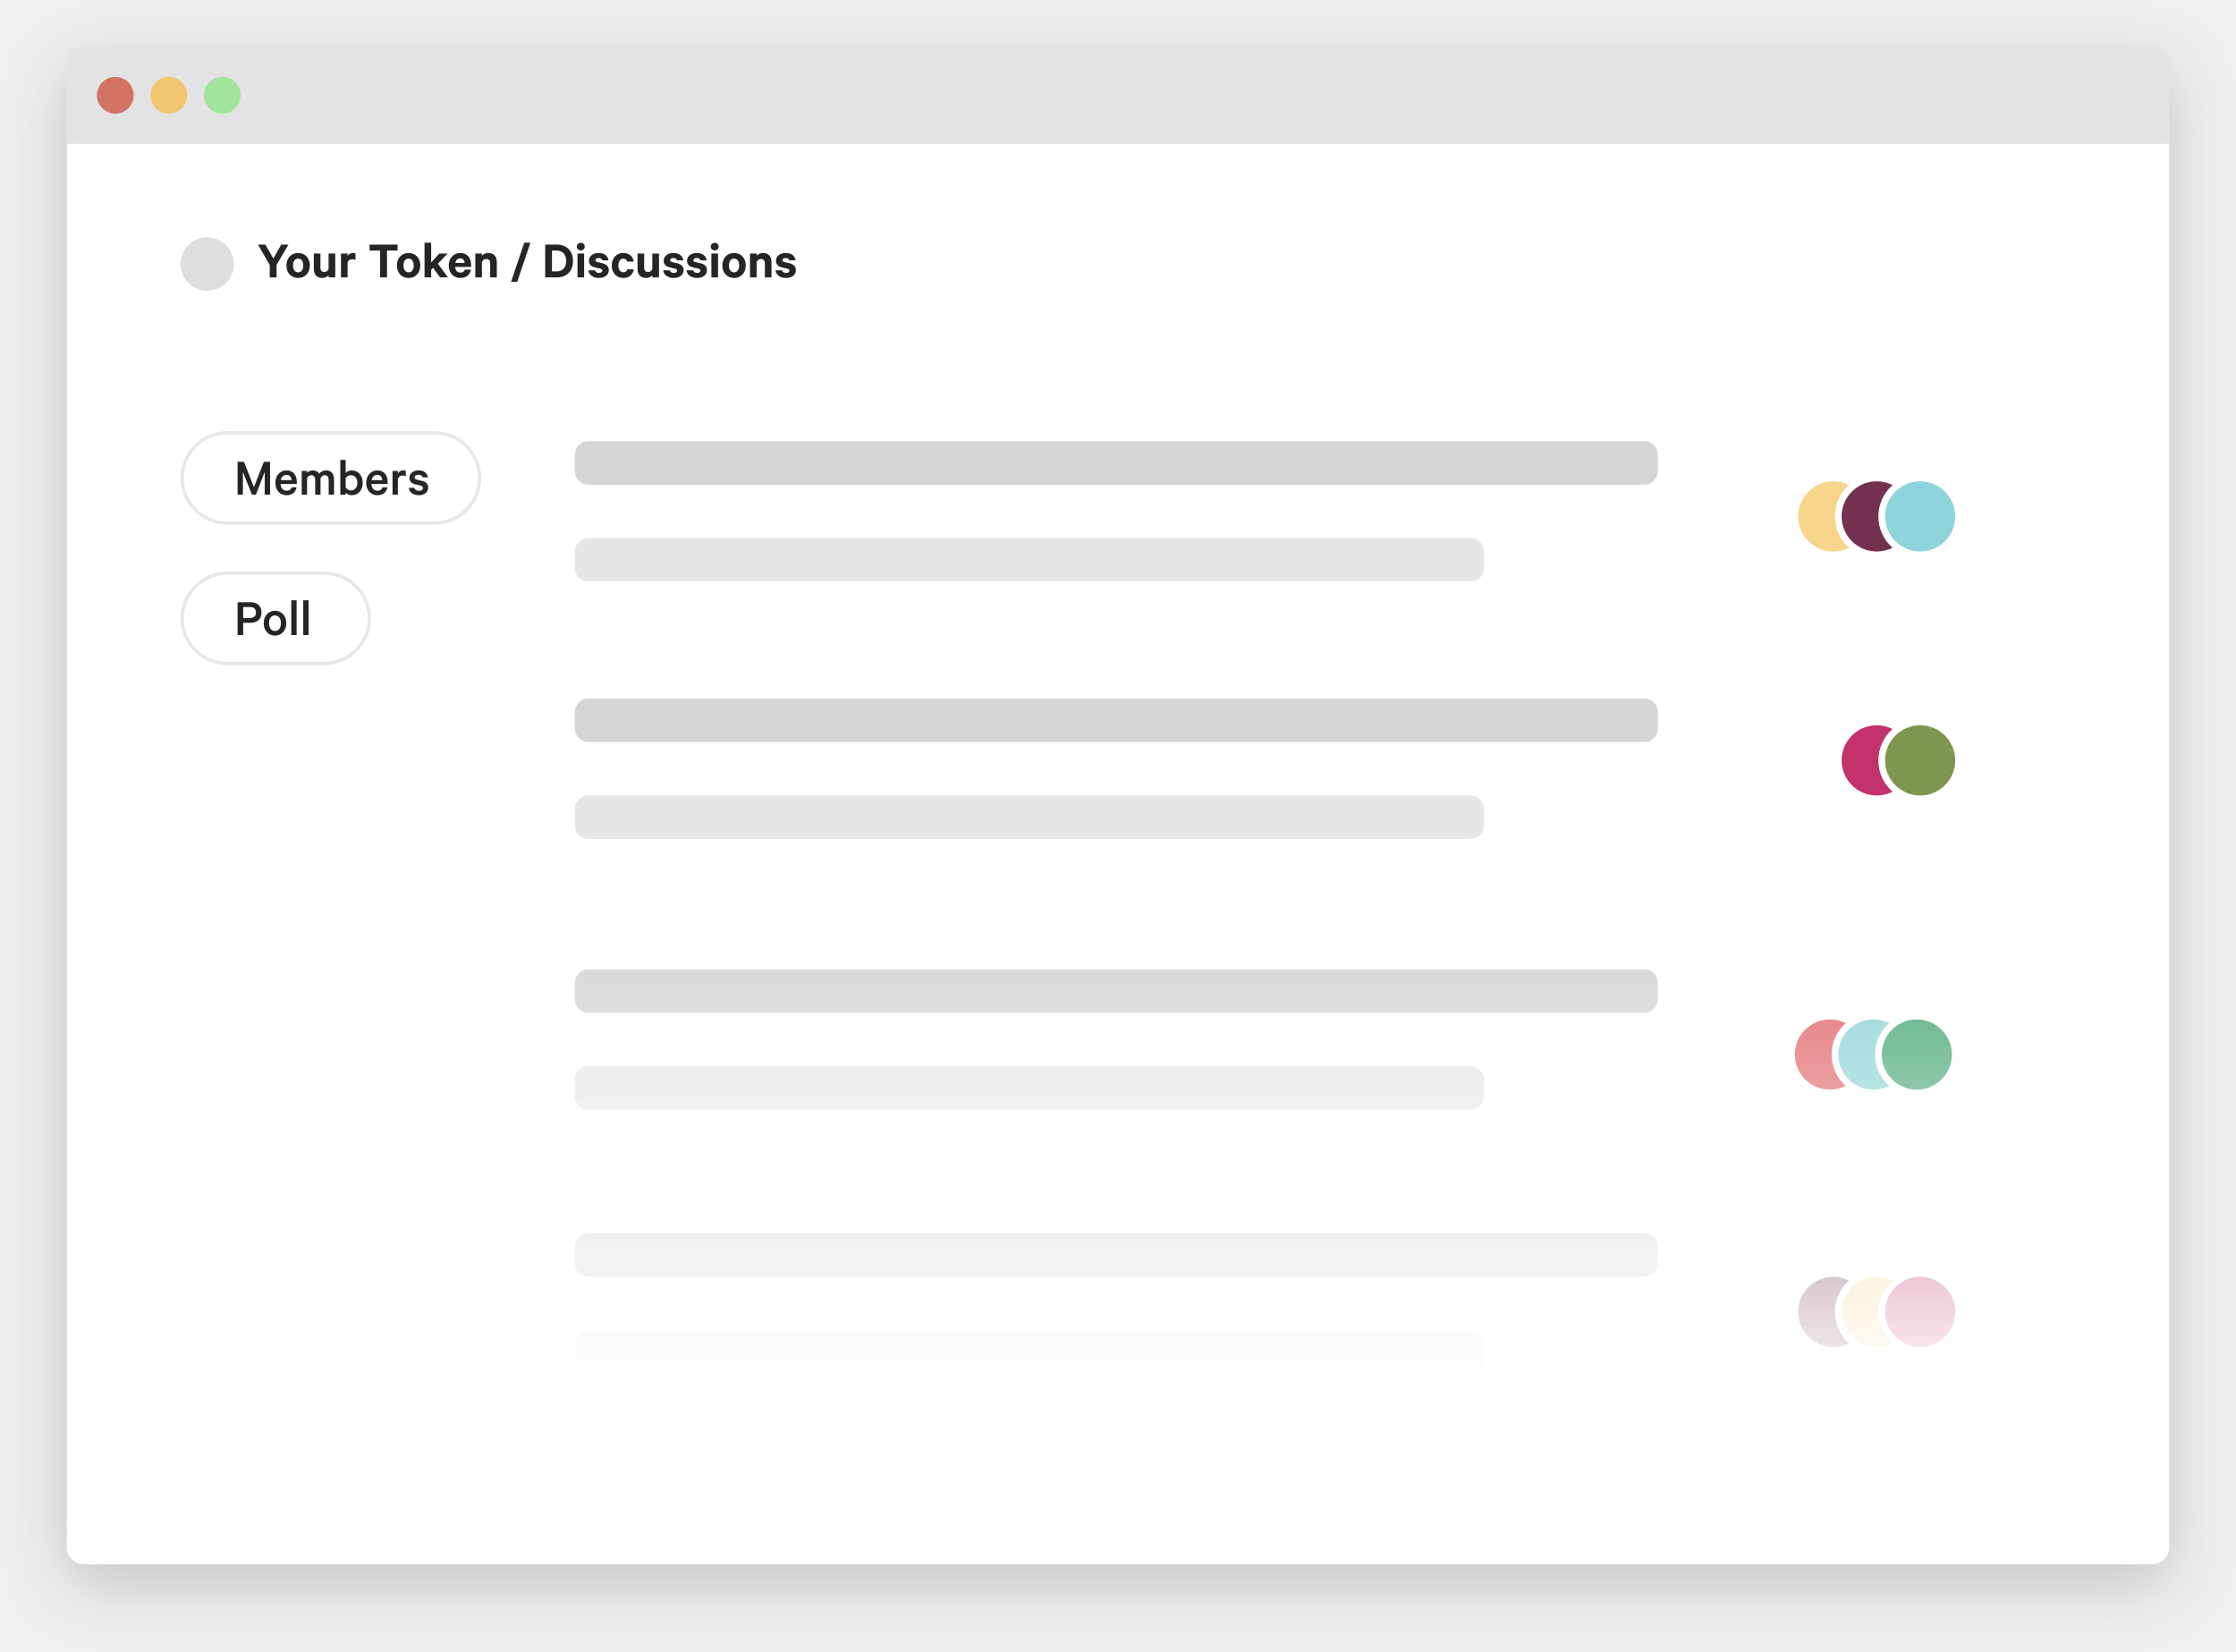
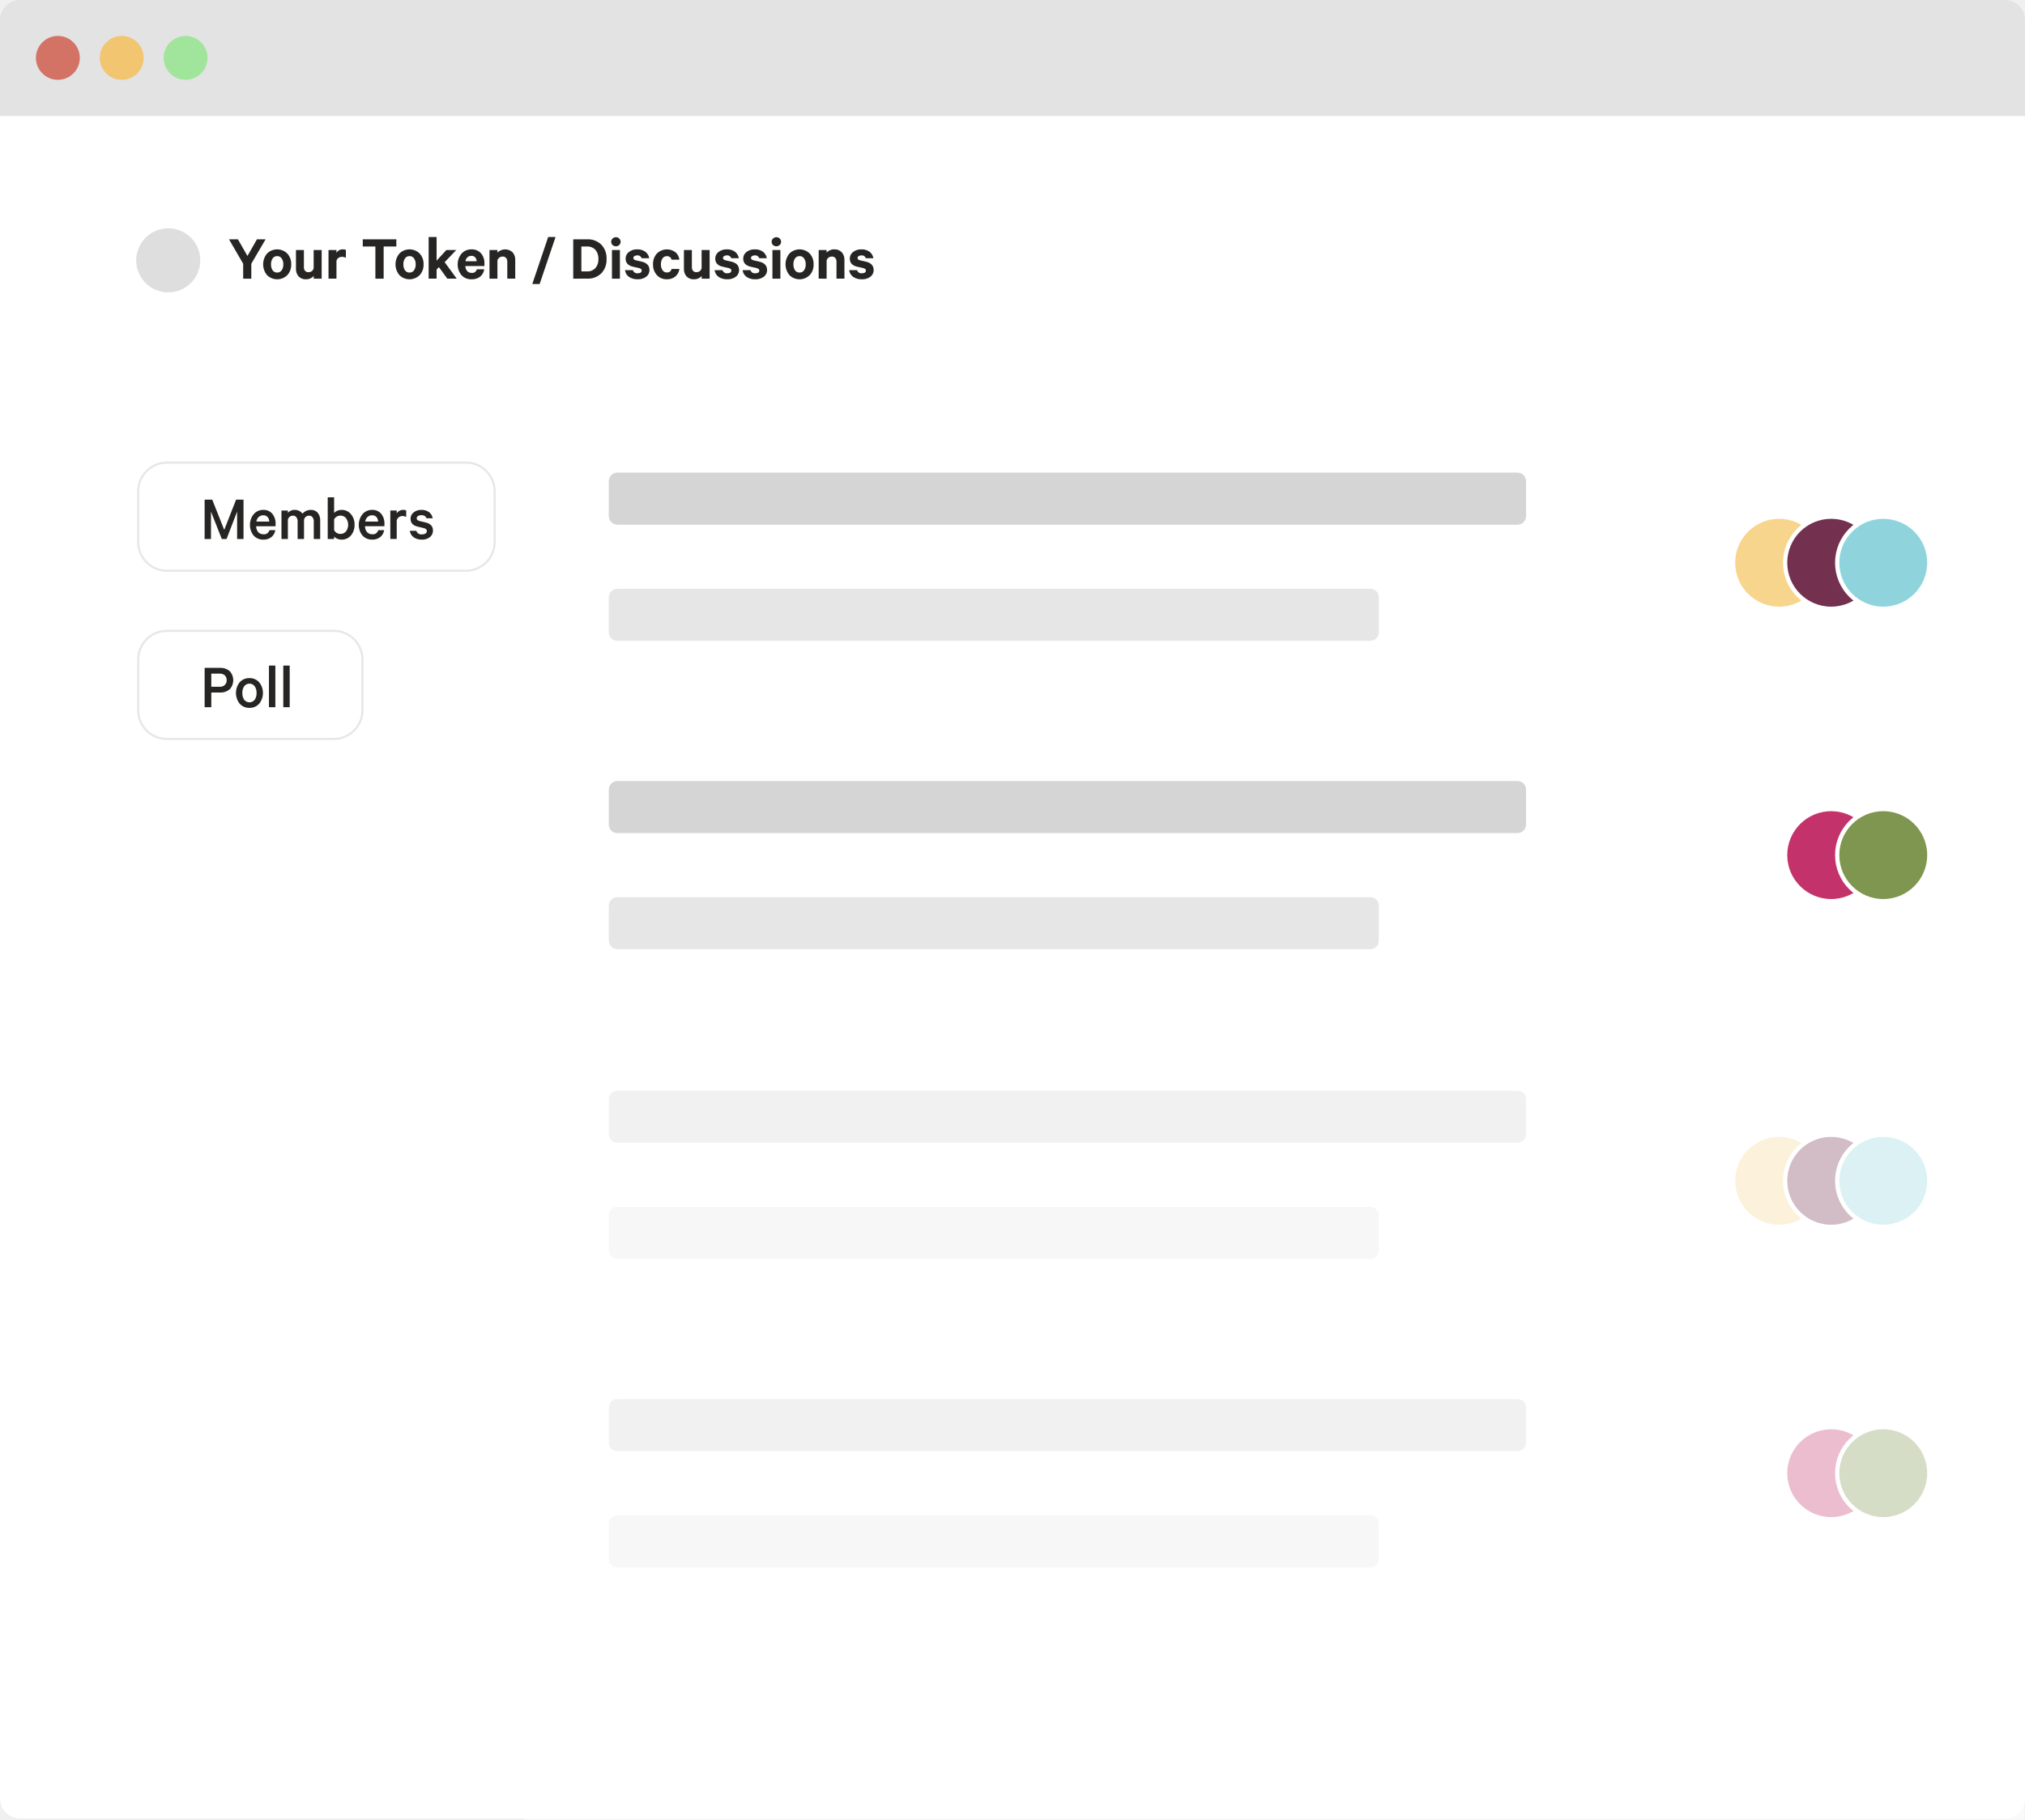
- <svg xmlns="http://www.w3.org/2000/svg" width="669" height="494" viewBox="0 0 669 494" fill="none">
-   <g filter="url(#filter0_d)">
-     <path d="M20 43H649V19C649 16.239 646.761 14 644 14H25C22.239 14 20 16.239 20 19V43Z" fill="#E3E3E3" />
-     <path d="M20 43H649V463C649 465.761 646.761 468 644 468H25C22.239 468 20 465.761 20 463V43Z" fill="white" />
-     <rect x="54.5" y="171.5" width="56" height="27" rx="13.5" stroke="#E7E7E7" />
-     <path d="M74.88 186.336C76.912 186.336 78.24 185.264 78.24 183.264C78.24 181.232 76.912 180.176 74.88 180.176H71.088V190H72.752V186.336H74.88ZM76.592 183.264C76.592 184.208 76 184.896 74.848 184.896H72.752V181.616H74.848C76 181.616 76.592 182.288 76.592 183.264ZM85.654 186.448C85.654 184.272 84.278 182.736 82.278 182.736C80.278 182.736 78.902 184.272 78.902 186.448C78.902 188.624 80.278 190.16 82.278 190.16C84.278 190.16 85.654 188.624 85.654 186.448ZM84.054 186.448C84.054 187.792 83.43 188.784 82.278 188.784C81.126 188.784 80.502 187.792 80.502 186.448C80.502 185.104 81.126 184.112 82.278 184.112C83.43 184.112 84.054 185.104 84.054 186.448ZM88.748 179.6H87.148V190H88.748V179.6ZM92.326 179.6H90.726V190H92.326V179.6Z" fill="#262523" />
-     <rect x="54.5" y="129.5" width="89" height="27" rx="13.5" stroke="#E7E7E7" />
-     <path d="M76.56 148L79.2 141.168V148H80.8V138.176H78.944L75.984 145.728L72.992 138.176H71.088V148H72.672V141.168L75.376 148H76.56ZM87.267 145.792C87.091 146.48 86.515 146.816 85.747 146.816C84.723 146.816 84.003 146.064 83.955 144.816H88.803V144.24C88.803 142.16 87.715 140.736 85.715 140.736C83.779 140.736 82.387 142.336 82.387 144.464C82.387 146.656 83.763 148.16 85.747 148.16C87.459 148.16 88.499 147.2 88.739 145.792H87.267ZM85.731 142.08C86.707 142.08 87.203 142.784 87.219 143.648H84.003C84.195 142.624 84.851 142.08 85.731 142.08ZM95.521 141.68C95.153 141.136 94.449 140.736 93.649 140.736C92.849 140.736 92.209 141.04 91.873 141.488V140.896H90.273V148H91.873V143.232C92.017 142.528 92.561 142.176 93.137 142.176C93.921 142.176 94.305 142.752 94.305 143.632V148H95.905V143.232C96.049 142.528 96.593 142.176 97.169 142.176C97.953 142.176 98.337 142.752 98.337 143.632V148H99.937V143.376C99.937 141.76 99.089 140.736 97.633 140.736C96.673 140.736 96.017 141.104 95.521 141.68ZM103.42 147.392C103.74 147.792 104.444 148.16 105.228 148.16C107.308 148.16 108.524 146.496 108.524 144.448C108.524 142.416 107.308 140.736 105.228 140.736C104.444 140.736 103.74 141.104 103.42 141.504V137.6H101.82V148H103.42V147.392ZM103.42 143.104C103.692 142.544 104.3 142.16 104.956 142.16C106.188 142.16 106.924 143.136 106.924 144.448C106.924 145.76 106.188 146.736 104.956 146.736C104.3 146.736 103.692 146.352 103.42 145.792V143.104ZM114.439 145.792C114.263 146.48 113.687 146.816 112.919 146.816C111.895 146.816 111.174 146.064 111.127 144.816H115.975V144.24C115.975 142.16 114.887 140.736 112.887 140.736C110.951 140.736 109.559 142.336 109.559 144.464C109.559 146.656 110.935 148.16 112.919 148.16C114.631 148.16 115.671 147.2 115.911 145.792H114.439ZM112.903 142.08C113.879 142.08 114.375 142.784 114.391 143.648H111.174C111.367 142.624 112.023 142.08 112.903 142.08ZM121.413 140.864C121.301 140.8 120.981 140.736 120.629 140.736C119.941 140.736 119.317 141.104 119.045 141.632V140.896H117.445V148H119.045V143.408C119.205 142.64 119.813 142.272 120.469 142.272C120.805 142.272 121.189 142.352 121.413 142.512V140.864ZM122.309 145.952C122.517 147.328 123.669 148.16 125.333 148.16C126.933 148.16 128.101 147.296 128.101 145.888C128.101 144.848 127.493 144.16 126.277 143.872L124.773 143.52C124.261 143.392 124.037 143.184 124.037 142.864C124.037 142.304 124.613 142.048 125.173 142.048C125.909 142.048 126.325 142.368 126.469 142.832H128.037C127.797 141.536 126.853 140.736 125.189 140.736C123.637 140.736 122.501 141.68 122.501 142.96C122.501 144.128 123.253 144.672 124.261 144.912L125.733 145.264C126.325 145.408 126.565 145.616 126.565 146C126.565 146.56 126.085 146.848 125.349 146.848C124.645 146.848 124.117 146.544 123.941 145.952H122.309Z" fill="#262523" />
-     <path d="M81.784 77.336L79.4 73.176H77.176L80.712 79.272V83H82.744V79.272L86.312 73.176H84.152L81.784 77.336ZM92.705 79.432C92.705 77.224 91.281 75.688 89.201 75.688C87.121 75.688 85.697 77.224 85.697 79.432C85.697 81.624 87.121 83.16 89.201 83.16C91.281 83.16 92.705 81.624 92.705 79.432ZM90.737 79.432C90.737 80.616 90.193 81.48 89.201 81.48C88.209 81.48 87.665 80.616 87.665 79.432C87.665 78.232 88.209 77.368 89.201 77.368C90.193 77.368 90.737 78.232 90.737 79.432ZM100.309 75.848H98.309V80.392C98.165 81.016 97.637 81.384 97.029 81.384C96.245 81.384 95.877 80.872 95.877 80.12V75.848H93.893V80.52C93.893 82.104 94.805 83.16 96.405 83.16C97.237 83.16 97.925 82.792 98.325 82.344V83H100.309V75.848ZM106.356 75.816C106.244 75.752 105.94 75.688 105.604 75.688C104.9 75.688 104.308 76.04 104.004 76.552V75.848H102.02V83H104.004V78.568C104.148 77.912 104.692 77.56 105.364 77.56C105.732 77.56 106.084 77.64 106.356 77.8V75.816ZM110.572 74.968H113.724V83H115.788V74.968H118.956V73.176H110.572V74.968ZM125.752 79.432C125.752 77.224 124.328 75.688 122.248 75.688C120.168 75.688 118.744 77.224 118.744 79.432C118.744 81.624 120.168 83.16 122.248 83.16C124.328 83.16 125.752 81.624 125.752 79.432ZM123.784 79.432C123.784 80.616 123.24 81.48 122.248 81.48C121.256 81.48 120.712 80.616 120.712 79.432C120.712 78.232 121.256 77.368 122.248 77.368C123.24 77.368 123.784 78.232 123.784 79.432ZM131.676 83H134.028L131.02 78.888L133.916 75.848H131.452L129.004 78.504V72.6H127.02V83H129.004V80.744L129.58 80.12L131.676 83ZM139.06 80.664C138.9 81.272 138.404 81.56 137.732 81.56C136.852 81.56 136.244 80.92 136.18 79.848H140.948V79.24C140.948 77.144 139.796 75.688 137.7 75.688C135.7 75.688 134.26 77.272 134.26 79.432C134.26 81.64 135.652 83.16 137.732 83.16C139.524 83.16 140.644 82.184 140.9 80.664H139.06ZM137.716 77.304C138.532 77.304 138.98 77.896 138.996 78.648H136.228C136.404 77.768 136.948 77.304 137.716 77.304ZM142.208 83H144.192V78.472C144.352 77.848 144.88 77.48 145.488 77.48C146.272 77.48 146.656 77.992 146.656 78.744V83H148.64V78.328C148.64 76.744 147.728 75.688 146.112 75.688C145.28 75.688 144.576 76.056 144.192 76.504V75.848H142.208V83ZM152.893 84.344H154.733L158.701 72.6H156.861L152.893 84.344ZM165.148 81.192V74.968H166.508C168.38 74.968 169.404 76.168 169.404 78.088C169.404 79.992 168.38 81.192 166.508 81.192H165.148ZM163.116 83H166.588C169.564 83 171.436 81.08 171.436 78.088C171.436 75.096 169.564 73.176 166.588 73.176H163.116V83ZM174.77 75.848H172.786V83H174.77V75.848ZM174.946 73.784C174.946 73.128 174.402 72.648 173.778 72.648C173.138 72.648 172.594 73.128 172.594 73.784C172.594 74.456 173.138 74.92 173.778 74.92C174.402 74.92 174.946 74.456 174.946 73.784ZM176.041 80.872C176.249 82.328 177.481 83.16 179.225 83.16C180.889 83.16 182.153 82.296 182.153 80.84C182.153 79.752 181.497 79.064 180.249 78.76L178.777 78.424C178.329 78.312 178.137 78.152 178.137 77.864C178.137 77.416 178.601 77.192 179.081 77.192C179.737 77.192 180.073 77.496 180.201 77.896H182.089C181.849 76.552 180.857 75.688 179.049 75.688C177.449 75.688 176.201 76.616 176.201 78.008C176.201 79.208 176.969 79.768 178.057 80.024L179.497 80.344C179.993 80.472 180.217 80.632 180.217 80.952C180.217 81.416 179.817 81.656 179.209 81.656C178.617 81.656 178.169 81.384 178.009 80.872H176.041ZM183.041 79.432C183.041 81.64 184.449 83.16 186.481 83.16C188.273 83.16 189.409 82.12 189.617 80.584H187.665C187.553 81.128 187.121 81.464 186.481 81.464C185.569 81.464 185.009 80.632 185.009 79.432C185.009 78.216 185.569 77.384 186.481 77.384C187.121 77.384 187.553 77.72 187.665 78.264H189.617C189.409 76.744 188.273 75.688 186.481 75.688C184.449 75.688 183.041 77.208 183.041 79.432ZM197.169 75.848H195.169V80.392C195.025 81.016 194.497 81.384 193.889 81.384C193.105 81.384 192.737 80.872 192.737 80.12V75.848H190.753V80.52C190.753 82.104 191.665 83.16 193.265 83.16C194.097 83.16 194.785 82.792 195.185 82.344V83H197.169V75.848ZM198.416 80.872C198.624 82.328 199.856 83.16 201.6 83.16C203.264 83.16 204.528 82.296 204.528 80.84C204.528 79.752 203.872 79.064 202.624 78.76L201.152 78.424C200.704 78.312 200.512 78.152 200.512 77.864C200.512 77.416 200.976 77.192 201.456 77.192C202.112 77.192 202.448 77.496 202.576 77.896H204.464C204.224 76.552 203.232 75.688 201.424 75.688C199.824 75.688 198.576 76.616 198.576 78.008C198.576 79.208 199.344 79.768 200.432 80.024L201.872 80.344C202.368 80.472 202.592 80.632 202.592 80.952C202.592 81.416 202.192 81.656 201.584 81.656C200.992 81.656 200.544 81.384 200.384 80.872H198.416ZM205.4 80.872C205.608 82.328 206.84 83.16 208.584 83.16C210.248 83.16 211.512 82.296 211.512 80.84C211.512 79.752 210.856 79.064 209.608 78.76L208.136 78.424C207.688 78.312 207.496 78.152 207.496 77.864C207.496 77.416 207.96 77.192 208.44 77.192C209.096 77.192 209.432 77.496 209.56 77.896H211.448C211.208 76.552 210.216 75.688 208.408 75.688C206.808 75.688 205.56 76.616 205.56 78.008C205.56 79.208 206.328 79.768 207.416 80.024L208.856 80.344C209.352 80.472 209.576 80.632 209.576 80.952C209.576 81.416 209.176 81.656 208.568 81.656C207.976 81.656 207.528 81.384 207.368 80.872H205.4ZM214.832 75.848H212.848V83H214.832V75.848ZM215.008 73.784C215.008 73.128 214.464 72.648 213.84 72.648C213.2 72.648 212.656 73.128 212.656 73.784C212.656 74.456 213.2 74.92 213.84 74.92C214.464 74.92 215.008 74.456 215.008 73.784ZM223.127 79.432C223.127 77.224 221.703 75.688 219.623 75.688C217.543 75.688 216.119 77.224 216.119 79.432C216.119 81.624 217.543 83.16 219.623 83.16C221.703 83.16 223.127 81.624 223.127 79.432ZM221.159 79.432C221.159 80.616 220.615 81.48 219.623 81.48C218.631 81.48 218.087 80.616 218.087 79.432C218.087 78.232 218.631 77.368 219.623 77.368C220.615 77.368 221.159 78.232 221.159 79.432ZM224.395 83H226.379V78.472C226.539 77.848 227.067 77.48 227.675 77.48C228.459 77.48 228.843 77.992 228.843 78.744V83H230.827V78.328C230.827 76.744 229.915 75.688 228.299 75.688C227.467 75.688 226.763 76.056 226.379 76.504V75.848H224.395V83ZM232.009 80.872C232.217 82.328 233.449 83.16 235.193 83.16C236.857 83.16 238.121 82.296 238.121 80.84C238.121 79.752 237.465 79.064 236.217 78.76L234.745 78.424C234.297 78.312 234.105 78.152 234.105 77.864C234.105 77.416 234.569 77.192 235.049 77.192C235.705 77.192 236.041 77.496 236.169 77.896H238.057C237.817 76.552 236.825 75.688 235.017 75.688C233.417 75.688 232.169 76.616 232.169 78.008C232.169 79.208 232.937 79.768 234.025 80.024L235.465 80.344C235.961 80.472 236.185 80.632 236.185 80.952C236.185 81.416 235.785 81.656 235.177 81.656C234.585 81.656 234.137 81.384 233.977 80.872H232.009Z" fill="#262523" />
-     <circle cx="66.5" cy="28.5" r="5.5" fill="#A1E59D" />
-     <circle cx="548.5" cy="392.5" r="11.5" fill="#73304F" stroke="white" stroke-width="2" />
-     <circle cx="561.5" cy="392.5" r="11.5" fill="#F7D58C" stroke="white" stroke-width="2" />
-     <circle cx="574.5" cy="392.5" r="11.5" fill="#C3326B" stroke="white" stroke-width="2" />
-     <circle cx="50.5" cy="28.5" r="5.5" fill="#F2C571" />
-     <circle cx="34.5" cy="28.5" r="5.5" fill="#D27365" />
-     <circle cx="547.5" cy="315.5" r="11.5" fill="#E1696C" stroke="white" stroke-width="2" />
-     <circle cx="560.5" cy="315.5" r="11.5" fill="#8FD4D7" stroke="white" stroke-width="2" />
-     <circle cx="573.5" cy="315.5" r="11.5" fill="#4DA978" stroke="white" stroke-width="2" />
-     <circle cx="62" cy="79" r="8" fill="#DEDEDE" />
-     <rect x="172" y="132" width="324" height="13" rx="4" fill="#D5D5D5" />
-     <rect x="172" y="209" width="324" height="13" rx="4" fill="#D5D5D5" />
-     <rect x="172" y="369" width="324" height="13" rx="4" fill="#D5D5D5" />
-     <rect x="172" y="290" width="324" height="13" rx="4" fill="#D5D5D5" />
-     <rect x="172" y="161" width="272" height="13" rx="4" fill="#E6E6E6" />
-     <rect x="172" y="238" width="272" height="13" rx="4" fill="#E6E6E6" />
-     <rect x="172" y="398" width="272" height="13" rx="4" fill="#E6E6E6" />
-     <rect x="172" y="319" width="272" height="13" rx="4" fill="#E6E6E6" />
-     <rect x="151" y="273" width="460" height="195" fill="url(#paint0_linear)" />
-     <circle cx="548.5" cy="154.5" r="11.5" fill="#F7D58C" stroke="white" stroke-width="2" />
-     <circle cx="561.5" cy="154.5" r="11.5" fill="#73304F" stroke="white" stroke-width="2" />
-     <circle cx="561.5" cy="227.5" r="11.5" fill="#C3326B" stroke="white" stroke-width="2" />
-     <circle cx="574.5" cy="154.5" r="11.5" fill="#8FD4DD" stroke="white" stroke-width="2" />
-     <circle cx="574.5" cy="227.5" r="11.5" fill="#7E964F" stroke="white" stroke-width="2" />
+ <svg xmlns="http://www.w3.org/2000/svg" width="832.401" height="748.098" viewBox="0 0 832.401 748.098">
+   <g id="Group_6" data-name="Group 6" transform="translate(-0.896 -0.324)">
+     <path id="Path_29" data-name="Path 29" d="M.9,48.071H833.3V8.556a8.231,8.231,0,0,0-8.23-8.232H9.128A8.232,8.232,0,0,0,.9,8.556Z" transform="translate(0 0)" fill="#e3e3e3" />
+     <path id="Path_30" data-name="Path 30" d="M.9,25.693H833.3V717.2a8.233,8.233,0,0,1-8.23,8.234H9.128A8.233,8.233,0,0,1,.9,717.2Z" transform="translate(0 22.378)" fill="#fff" />
+     <rect id="Rectangle_36" data-name="Rectangle 36" width="92.201" height="44.454" rx="11.81" transform="translate(57.698 259.638)" fill="none" stroke="#e7e7e7" stroke-width="0.875" />
+     <path id="Path_31" data-name="Path 31" d="M51.831,156.783h-3.5v6.034h-2.74V146.643h6.243a5.838,5.838,0,0,1,4.03,1.316,5.445,5.445,0,0,1,0,7.509A5.838,5.838,0,0,1,51.831,156.783Zm2.819-5.057a2.672,2.672,0,0,0-.738-1.976,2.891,2.891,0,0,0-2.134-.738H48.327v5.4h3.451a2.853,2.853,0,0,0,2.107-.738A2.587,2.587,0,0,0,54.65,151.726Zm13.366.843a7,7,0,0,1,0,8.8,5.114,5.114,0,0,1-4,1.713,5.2,5.2,0,0,1-4.03-1.713,7.1,7.1,0,0,1,0-8.8,5.189,5.189,0,0,1,4.03-1.713A5.108,5.108,0,0,1,68.016,152.569Zm-1.844,7.191a4.73,4.73,0,0,0,.764-2.793,4.6,4.6,0,0,0-.764-2.765,2.7,2.7,0,0,0-4.32,0,4.6,4.6,0,0,0-.764,2.765,4.729,4.729,0,0,0,.764,2.793,2.741,2.741,0,0,0,4.32,0Zm8.492-14.067v17.123H72.03V145.694Zm5.891,0v17.123H77.921V145.694Z" transform="translate(39.422 128.227)" fill="#262523" />
+     <rect id="Rectangle_37" data-name="Rectangle 37" width="146.534" height="44.454" rx="11.81" transform="translate(57.698 190.489)" fill="none" stroke="#e7e7e7" stroke-width="0.875" />
+     <path id="Path_32" data-name="Path 32" d="M54.6,126.075H52.648L48.2,114.826v11.249H45.588V109.9h3.135l4.926,12.433L58.522,109.9h3.056v16.175H58.943V114.826Zm17.628-3.636h2.424a4.552,4.552,0,0,1-1.607,2.846,5.017,5.017,0,0,1-3.319,1.054,5.2,5.2,0,0,1-4-1.686,7.012,7.012,0,0,1,.026-8.772,5.007,5.007,0,0,1,3.925-1.765A4.6,4.6,0,0,1,73.41,115.7a6.19,6.19,0,0,1,1.343,4.189v.949H66.772a3.734,3.734,0,0,0,.843,2.422,2.761,2.761,0,0,0,2.107.87A2.24,2.24,0,0,0,72.225,122.439ZM69.7,116.328a2.7,2.7,0,0,0-1.87.685,3.274,3.274,0,0,0-.975,1.9h5.295a2.775,2.775,0,0,0-.659-1.844A2.232,2.232,0,0,0,69.7,116.328Zm16.12-.659a4.386,4.386,0,0,1,3.477-1.555,3.456,3.456,0,0,1,2.792,1.186,4.679,4.679,0,0,1,1,3.162v7.613H90.452v-7.191a2.732,2.732,0,0,0-.5-1.739,1.639,1.639,0,0,0-1.422-.659,2.2,2.2,0,0,0-1.344.448,2.034,2.034,0,0,0-.738,1.291v7.85H83.814v-7.191a2.732,2.732,0,0,0-.5-1.739,1.64,1.64,0,0,0-1.422-.659,2.2,2.2,0,0,0-1.344.448,2.034,2.034,0,0,0-.738,1.291v7.85H77.175v-11.7h2.634v.975a3.409,3.409,0,0,1,2.924-1.238,3.678,3.678,0,0,1,1.791.448A3.492,3.492,0,0,1,85.816,115.669Zm13.005,9.4v1H96.186V108.952h2.634v6.427a3.294,3.294,0,0,1,1.238-.9,4.194,4.194,0,0,1,1.739-.369,4.841,4.841,0,0,1,3.951,1.765,6.487,6.487,0,0,1,1.475,4.348,6.588,6.588,0,0,1-1.475,4.372,4.87,4.87,0,0,1-3.951,1.739,4.165,4.165,0,0,1-1.739-.369A3.274,3.274,0,0,1,98.821,125.074Zm0-7.06v4.425a2.87,2.87,0,0,0,1.027,1.133,2.8,2.8,0,0,0,1.5.422,2.906,2.906,0,0,0,2.371-1.054,4.668,4.668,0,0,0,0-5.426,2.911,2.911,0,0,0-2.371-1.054,2.923,2.923,0,0,0-2.529,1.555Zm18.141,4.425h2.424a4.554,4.554,0,0,1-1.607,2.846,5.017,5.017,0,0,1-3.319,1.054,5.2,5.2,0,0,1-4-1.686,7.012,7.012,0,0,1,.026-8.772,5.007,5.007,0,0,1,3.925-1.765,4.6,4.6,0,0,1,3.741,1.581,6.19,6.19,0,0,1,1.344,4.189v.949h-7.982a3.734,3.734,0,0,0,.843,2.422,2.761,2.761,0,0,0,2.108.87A2.24,2.24,0,0,0,116.962,122.439Zm-2.529-6.111a2.7,2.7,0,0,0-1.87.685,3.274,3.274,0,0,0-.975,1.9h5.3a2.776,2.776,0,0,0-.659-1.844A2.233,2.233,0,0,0,114.433,116.328Zm14.012-2v2.714a2.641,2.641,0,0,0-1.554-.4,2.419,2.419,0,0,0-1.5.5,2.148,2.148,0,0,0-.843,1.37v7.56h-2.634v-11.7h2.634v1.212a2.542,2.542,0,0,1,1.054-1.054,3,3,0,0,1,1.554-.422A2.825,2.825,0,0,1,128.445,114.325Zm1.474,8.377h2.687a2.122,2.122,0,0,0,2.318,1.476,2.628,2.628,0,0,0,1.449-.343,1.19,1.19,0,0,0,.553-1.054.909.909,0,0,0-.316-.738,2.471,2.471,0,0,0-1.054-.472l-2.424-.58q-2.9-.686-2.9-3.215a3.244,3.244,0,0,1,1.238-2.609,4.813,4.813,0,0,1,3.187-1.054,5.064,5.064,0,0,1,3.187.922,3.988,3.988,0,0,1,1.5,2.53h-2.582q-.4-1.29-2.134-1.291a2.457,2.457,0,0,0-1.317.343,1.107,1.107,0,0,0-.553,1q0,.765,1.212,1.08l2.476.58q3,.711,3,3.318a3.324,3.324,0,0,1-1.291,2.74,5.1,5.1,0,0,1-3.267,1,5.642,5.642,0,0,1-3.4-.975A3.928,3.928,0,0,1,129.919,122.7Z" transform="translate(39.422 95.818)" fill="#262523" />
+     <path id="Path_33" data-name="Path 33" d="M58.5,59.887l3.9-6.849h3.556L60.08,63.075v6.138H56.735V63.075L50.913,53.038h3.662Zm17.981,3.451a6.207,6.207,0,0,1-1.607,4.426,5.915,5.915,0,0,1-8.324,0,6.934,6.934,0,0,1,0-8.878,5.915,5.915,0,0,1,8.324,0A6.243,6.243,0,0,1,76.481,63.338Zm-3.24,0a4.013,4.013,0,0,0-.685-2.45,2.118,2.118,0,0,0-1.844-.948,2.185,2.185,0,0,0-1.87.948,4.129,4.129,0,0,0-.659,2.45,4.2,4.2,0,0,0,.659,2.45,2.2,2.2,0,0,0,1.87.922,2.137,2.137,0,0,0,1.844-.922A4.085,4.085,0,0,0,73.241,63.338ZM89,57.437V69.213H85.734v-1.08a4.057,4.057,0,0,1-3.161,1.344,3.976,3.976,0,0,1-3.056-1.186,4.513,4.513,0,0,1-1.08-3.161V57.437H81.7v7.034A2.274,2.274,0,0,0,82.178,66a1.771,1.771,0,0,0,1.422.553,2.224,2.224,0,0,0,1.344-.421,2.1,2.1,0,0,0,.764-1.212V57.437Zm9.956-.053v3.267a3.125,3.125,0,0,0-1.633-.4,2.37,2.37,0,0,0-1.449.448,1.955,1.955,0,0,0-.79,1.212v7.3H91.817V57.437h3.267V58.6a2.844,2.844,0,0,1,2.634-1.423A2.651,2.651,0,0,1,98.956,57.385Zm6.941-1.4V53.038h13.8v2.951h-5.216V69.213h-3.4V55.989Zm24.993,7.35a6.207,6.207,0,0,1-1.607,4.426,5.915,5.915,0,0,1-8.324,0,6.934,6.934,0,0,1,0-8.878,5.915,5.915,0,0,1,8.324,0A6.243,6.243,0,0,1,130.891,63.338Zm-3.24,0a4.013,4.013,0,0,0-.685-2.45,2.118,2.118,0,0,0-1.844-.948,2.185,2.185,0,0,0-1.87.948,4.13,4.13,0,0,0-.659,2.45,4.2,4.2,0,0,0,.659,2.45,2.2,2.2,0,0,0,1.87.922,2.137,2.137,0,0,0,1.844-.922A4.085,4.085,0,0,0,127.65,63.338Zm12.994,5.875-3.451-4.742-.948,1.027v3.714h-3.267V52.09h3.267V61.81l4.03-4.373h4.056l-4.768,5.005,4.952,6.77ZM152.8,65.367h3.028a4.714,4.714,0,0,1-1.684,3.03,5.464,5.464,0,0,1-3.531,1.08,5.4,5.4,0,0,1-4.135-1.686,6.985,6.985,0,0,1,0-8.851,5.278,5.278,0,0,1,4.082-1.765,4.924,4.924,0,0,1,3.926,1.607,6.1,6.1,0,0,1,1.421,4.241v1h-7.85a3.323,3.323,0,0,0,.764,2.081,2.333,2.333,0,0,0,1.792.738A1.981,1.981,0,0,0,152.8,65.367Zm-2.213-5.532a2.363,2.363,0,0,0-2.45,2.213H152.7a2.349,2.349,0,0,0-.58-1.581A1.926,1.926,0,0,0,150.588,59.835Zm7.4,9.378V57.437h3.265v1.08a4.459,4.459,0,0,1,6.218-.158,4.445,4.445,0,0,1,1.1,3.161v7.692h-3.265V62.205a2.157,2.157,0,0,0-.5-1.5,1.731,1.731,0,0,0-1.423-.579,2.248,2.248,0,0,0-1.37.448,1.993,1.993,0,0,0-.764,1.186v7.455Zm17.592,2.213,6.533-19.336h3.03L178.6,71.426Zm20.178-5.19h2.24a4.512,4.512,0,0,0,3.529-1.37,5.368,5.368,0,0,0,1.238-3.741,5.408,5.408,0,0,0-1.238-3.767,4.512,4.512,0,0,0-3.529-1.37h-2.24Zm-3.346,2.977V53.038h5.718a7.812,7.812,0,0,1,5.821,2.187,8.03,8.03,0,0,1,2.161,5.9,8.029,8.029,0,0,1-2.161,5.9,7.812,7.812,0,0,1-5.821,2.187ZM211.6,57.437V69.213H208.33V57.437Zm.29-3.4a1.737,1.737,0,0,1-.58,1.343,1.877,1.877,0,0,1-1.344.527,2,2,0,0,1-1.395-.527,1.774,1.774,0,0,1-.553-1.343,1.7,1.7,0,0,1,.58-1.317,1.913,1.913,0,0,1,1.368-.553,1.829,1.829,0,0,1,1.344.553A1.708,1.708,0,0,1,211.885,54.039Zm1.8,11.67h3.239A1.823,1.823,0,0,0,218.9,67q1.66,0,1.66-1.159a.7.7,0,0,0-.29-.606,2.139,2.139,0,0,0-.9-.4l-2.371-.527q-3.055-.711-3.055-3.319a3.321,3.321,0,0,1,1.344-2.74,5.167,5.167,0,0,1,3.344-1.08,5.407,5.407,0,0,1,3.425.975,4.12,4.12,0,0,1,1.581,2.661h-3.109a1.7,1.7,0,0,0-1.844-1.159,2.079,2.079,0,0,0-1.107.29.922.922,0,0,0-.448.817q0,.659,1.054.922l2.424.553q3.134.764,3.136,3.425a3.307,3.307,0,0,1-1.37,2.792,5.523,5.523,0,0,1-3.452,1.027,6.118,6.118,0,0,1-3.582-.975A4,4,0,0,1,213.688,65.709Zm11.526-2.371a6.3,6.3,0,0,1,1.581-4.452,5.825,5.825,0,0,1,7.613-.553,4.718,4.718,0,0,1,1.632,3.082h-3.213a1.6,1.6,0,0,0-.659-1.054,2.021,2.021,0,0,0-1.291-.4,2.065,2.065,0,0,0-1.765.922,4.134,4.134,0,0,0-.659,2.45,4.084,4.084,0,0,0,.659,2.424,2.065,2.065,0,0,0,1.765.922,2.119,2.119,0,0,0,1.291-.369,1.7,1.7,0,0,0,.659-1.08h3.213a4.719,4.719,0,0,1-1.632,3.082,5.214,5.214,0,0,1-3.531,1.159,5.3,5.3,0,0,1-4.082-1.712A6.267,6.267,0,0,1,225.214,63.338Zm23.261-5.9V69.213h-3.267v-1.08a4.055,4.055,0,0,1-3.16,1.344,3.976,3.976,0,0,1-3.056-1.186,4.509,4.509,0,0,1-1.08-3.161V57.437h3.267v7.034A2.273,2.273,0,0,0,241.652,66a1.77,1.77,0,0,0,1.421.553,2.222,2.222,0,0,0,1.344-.421,2.094,2.094,0,0,0,.764-1.212V57.437Zm2.053,8.272h3.239A1.823,1.823,0,0,0,255.743,67q1.66,0,1.66-1.159a.706.706,0,0,0-.29-.606,2.152,2.152,0,0,0-.9-.4l-2.371-.527q-3.055-.711-3.055-3.319a3.319,3.319,0,0,1,1.342-2.74,5.172,5.172,0,0,1,3.346-1.08,5.411,5.411,0,0,1,3.425.975,4.126,4.126,0,0,1,1.579,2.661h-3.107a1.7,1.7,0,0,0-1.844-1.159,2.079,2.079,0,0,0-1.107.29.918.918,0,0,0-.448.817q0,.659,1.054.922l2.424.553q3.134.764,3.134,3.425a3.305,3.305,0,0,1-1.368,2.792,5.526,5.526,0,0,1-3.452,1.027,6.124,6.124,0,0,1-3.583-.975A4,4,0,0,1,250.528,65.709Zm11.5,0h3.239A1.823,1.823,0,0,0,267.243,67q1.66,0,1.66-1.159a.706.706,0,0,0-.29-.606,2.151,2.151,0,0,0-.9-.4l-2.371-.527q-3.055-.711-3.056-3.319a3.321,3.321,0,0,1,1.344-2.74,5.172,5.172,0,0,1,3.346-1.08,5.41,5.41,0,0,1,3.425.975,4.126,4.126,0,0,1,1.579,2.661h-3.107a1.7,1.7,0,0,0-1.844-1.159,2.079,2.079,0,0,0-1.107.29.918.918,0,0,0-.448.817q0,.659,1.054.922l2.424.553q3.134.764,3.134,3.425a3.3,3.3,0,0,1-1.37,2.792,5.517,5.517,0,0,1-3.45,1.027,6.125,6.125,0,0,1-3.583-.975A4,4,0,0,1,262.027,65.709Zm15.529-8.272V69.213h-3.267V57.437Zm.29-3.4a1.737,1.737,0,0,1-.58,1.343,1.877,1.877,0,0,1-1.344.527,2.006,2.006,0,0,1-1.4-.527,1.774,1.774,0,0,1-.553-1.343,1.708,1.708,0,0,1,.58-1.317,1.92,1.92,0,0,1,1.37-.553,1.83,1.83,0,0,1,1.344.553A1.708,1.708,0,0,1,277.846,54.039Zm13.367,9.3a6.2,6.2,0,0,1-1.607,4.426,5.915,5.915,0,0,1-8.324,0,6.939,6.939,0,0,1,0-8.878,5.915,5.915,0,0,1,8.324,0A6.237,6.237,0,0,1,291.213,63.338Zm-3.239,0a4.02,4.02,0,0,0-.685-2.45,2.12,2.12,0,0,0-1.844-.948,2.186,2.186,0,0,0-1.871.948,4.133,4.133,0,0,0-.659,2.45,4.208,4.208,0,0,0,.659,2.45,2.206,2.206,0,0,0,1.871.922,2.139,2.139,0,0,0,1.844-.922A4.093,4.093,0,0,0,287.974,63.338Zm5.328,5.875V57.437h3.265v1.08a3.961,3.961,0,0,1,3.162-1.344,3.919,3.919,0,0,1,3.055,1.186,4.446,4.446,0,0,1,1.107,3.161v7.692h-3.265V62.205a2.157,2.157,0,0,0-.5-1.5,1.731,1.731,0,0,0-1.423-.579,2.248,2.248,0,0,0-1.37.448,1.993,1.993,0,0,0-.764,1.186v7.455Zm12.535-3.5h3.241A1.823,1.823,0,0,0,311.054,67q1.66,0,1.66-1.159a.706.706,0,0,0-.29-.606,2.151,2.151,0,0,0-.9-.4l-2.371-.527Q306.1,63.6,306.1,60.994a3.321,3.321,0,0,1,1.344-2.74,5.172,5.172,0,0,1,3.346-1.08,5.4,5.4,0,0,1,3.424.975,4.12,4.12,0,0,1,1.581,2.661h-3.107a1.7,1.7,0,0,0-1.844-1.159,2.08,2.08,0,0,0-1.107.29.918.918,0,0,0-.448.817q0,.659,1.054.922l2.424.553Q315.9,63,315.9,65.656a3.3,3.3,0,0,1-1.37,2.792,5.517,5.517,0,0,1-3.45,1.027A6.125,6.125,0,0,1,307.5,68.5,4.01,4.01,0,0,1,305.836,65.709Z" transform="translate(44.119 45.661)" fill="#262523" />
+     <circle id="Ellipse_20" data-name="Ellipse 20" cx="13.172" cy="13.172" r="13.172" transform="translate(56.874 94.171)" fill="#dedede" />
+     <rect id="Rectangle_38" data-name="Rectangle 38" width="377.036" height="21.404" rx="3.499" transform="translate(251.156 194.605)" fill="#d5d5d5" />
+     <rect id="Rectangle_39" data-name="Rectangle 39" width="377.036" height="21.404" rx="3.499" transform="translate(251.156 321.382)" fill="#d5d5d5" />
+     <rect id="Rectangle_40" data-name="Rectangle 40" width="316.524" height="21.404" rx="3.499" transform="translate(251.156 242.351)" fill="#e6e6e6" />
+     <rect id="Rectangle_41" data-name="Rectangle 41" width="316.524" height="21.404" rx="3.499" transform="translate(251.156 369.128)" fill="#e6e6e6" />
+     <circle id="Ellipse_21" data-name="Ellipse 21" cx="18.934" cy="18.934" r="18.934" transform="translate(713.29 212.716)" fill="#f7d58c" stroke="#fff" stroke-width="1.75" />
+     <circle id="Ellipse_22" data-name="Ellipse 22" cx="18.934" cy="18.934" r="18.934" transform="translate(734.693 212.716)" fill="#73304f" stroke="#fff" stroke-width="1.75" />
+     <circle id="Ellipse_23" data-name="Ellipse 23" cx="18.934" cy="18.934" r="18.934" transform="translate(734.693 332.905)" fill="#c3326b" stroke="#fff" stroke-width="1.75" />
+     <circle id="Ellipse_24" data-name="Ellipse 24" cx="18.934" cy="18.934" r="18.934" transform="translate(756.097 212.716)" fill="#8fd4dd" stroke="#fff" stroke-width="1.75" />
+     <circle id="Ellipse_25" data-name="Ellipse 25" cx="18.934" cy="18.934" r="18.934" transform="translate(756.097 332.905)" fill="#7e964f" stroke="#fff" stroke-width="1.75" />
+     <rect id="Rectangle_43" data-name="Rectangle 43" width="377.036" height="21.404" rx="3.499" transform="translate(251.156 448.685)" fill="#d5d5d5" />
+     <rect id="Rectangle_44" data-name="Rectangle 44" width="377.036" height="21.404" rx="3.499" transform="translate(251.156 575.462)" fill="#d5d5d5" />
+     <rect id="Rectangle_45" data-name="Rectangle 45" width="316.524" height="21.404" rx="3.499" transform="translate(251.156 496.431)" fill="#e6e6e6" />
+     <rect id="Rectangle_46" data-name="Rectangle 46" width="316.524" height="21.404" rx="3.499" transform="translate(251.156 623.209)" fill="#e6e6e6" />
+     <circle id="Ellipse_26" data-name="Ellipse 26" cx="18.934" cy="18.934" r="18.934" transform="translate(713.29 466.796)" fill="#f7d58c" stroke="#fff" stroke-width="1.75" />
+     <circle id="Ellipse_27" data-name="Ellipse 27" cx="18.934" cy="18.934" r="18.934" transform="translate(734.693 466.796)" fill="#73304f" stroke="#fff" stroke-width="1.75" />
+     <circle id="Ellipse_28" data-name="Ellipse 28" cx="18.934" cy="18.934" r="18.934" transform="translate(734.693 586.986)" fill="#c3326b" stroke="#fff" stroke-width="1.75" />
+     <circle id="Ellipse_29" data-name="Ellipse 29" cx="18.934" cy="18.934" r="18.934" transform="translate(756.097 466.796)" fill="#8fd4dd" stroke="#fff" stroke-width="1.75" />
+     <circle id="Ellipse_30" data-name="Ellipse 30" cx="18.934" cy="18.934" r="18.934" transform="translate(756.097 586.986)" fill="#7e964f" stroke="#fff" stroke-width="1.75" />
+     <rect id="Rectangle_47" data-name="Rectangle 47" width="616.718" height="321.058" transform="translate(216.384 427.364)" fill="#fff" opacity="0.676" />
+     <circle id="Ellipse_57" data-name="Ellipse 57" cx="9.024" cy="9.024" r="9.024" transform="translate(68.166 15.091)" fill="#a1e59d" />
+     <circle id="Ellipse_58" data-name="Ellipse 58" cx="9.024" cy="9.024" r="9.024" transform="translate(41.914 15.091)" fill="#f2c571" />
+     <circle id="Ellipse_59" data-name="Ellipse 59" cx="9.024" cy="9.024" r="9.024" transform="translate(15.662 15.091)" fill="#d27365" />
  </g>
-   <defs>
-     <filter id="filter0_d" x="0" y="0" width="669" height="494" filterUnits="userSpaceOnUse" color-interpolation-filters="sRGB">
-       <feFlood flood-opacity="0" result="BackgroundImageFix" />
-       <feColorMatrix in="SourceAlpha" type="matrix" values="0 0 0 0 0 0 0 0 0 0 0 0 0 0 0 0 0 0 127 0" />
-       <feOffset dy="6" />
-       <feGaussianBlur stdDeviation="10" />
-       <feColorMatrix type="matrix" values="0 0 0 0 0.035 0 0 0 0 0.051 0 0 0 0 0.071 0 0 0 0.2 0" />
-       <feBlend mode="normal" in2="BackgroundImageFix" result="effect1_dropShadow" />
-       <feBlend mode="normal" in="SourceGraphic" in2="effect1_dropShadow" result="shape" />
-     </filter>
-     <linearGradient id="paint0_linear" x1="381" y1="273" x2="381" y2="422.312" gradientUnits="userSpaceOnUse">
-       <stop stop-color="white" stop-opacity="0" />
-       <stop offset="1" stop-color="white" />
-     </linearGradient>
-   </defs>
</svg>
